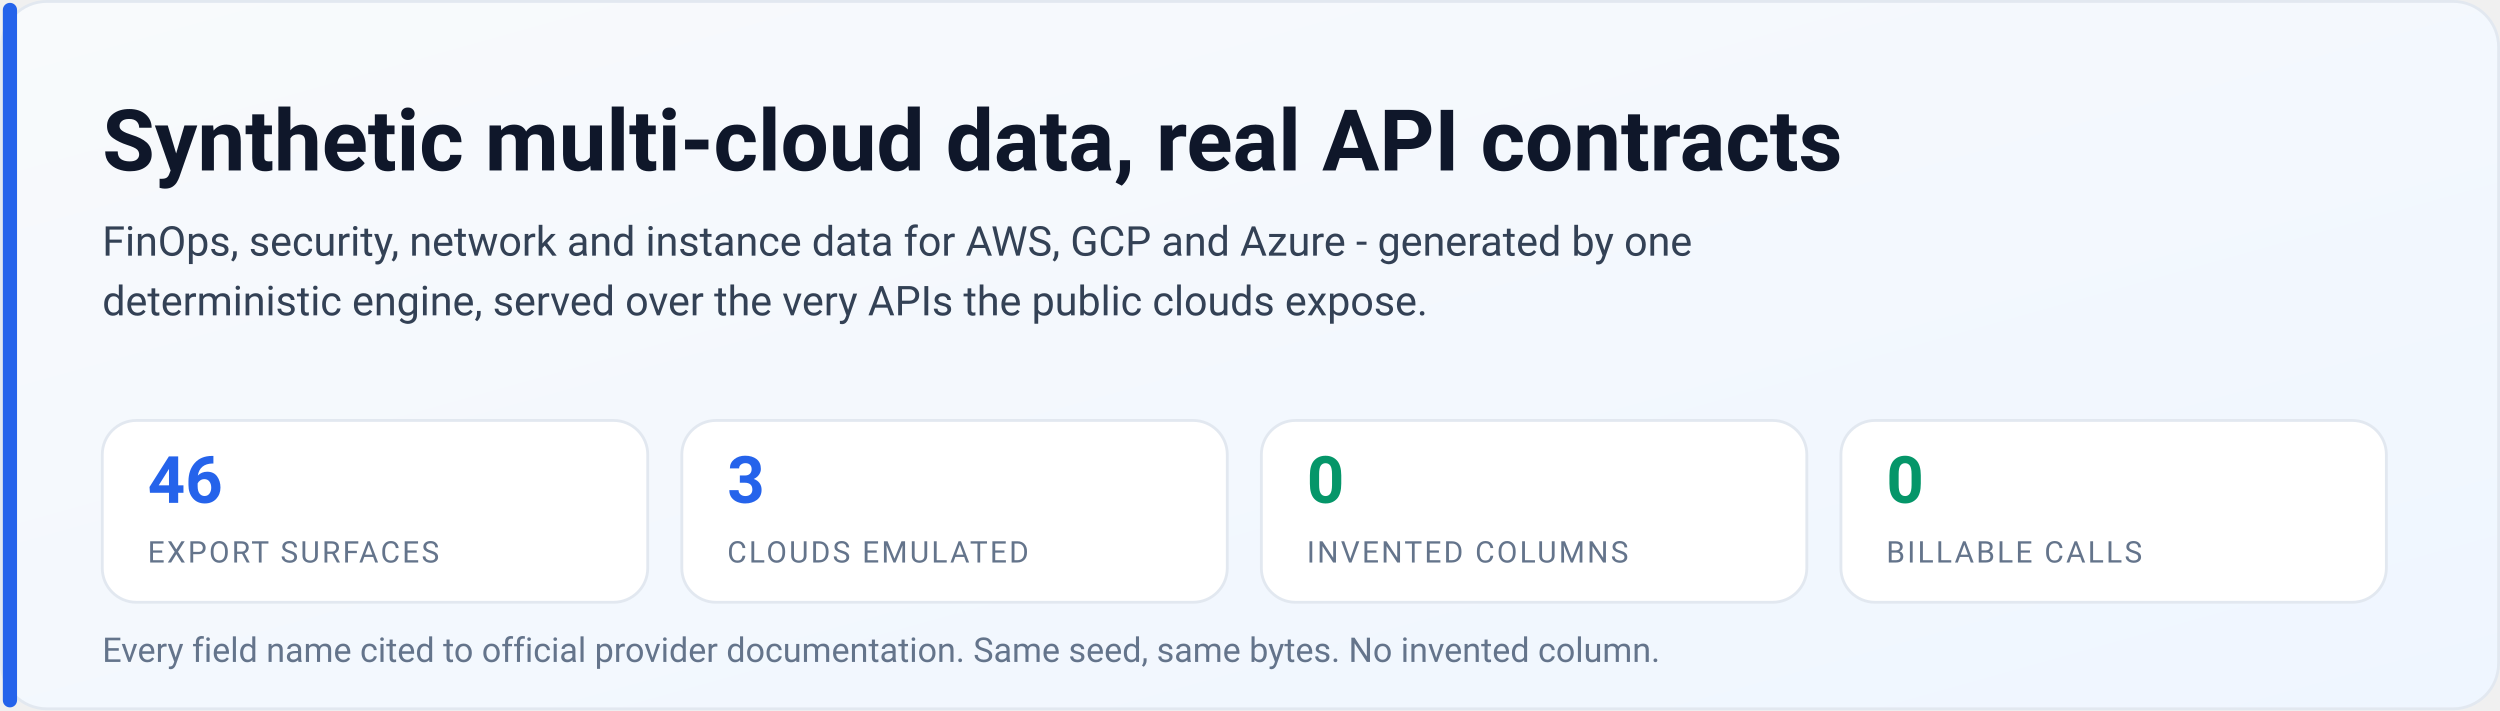
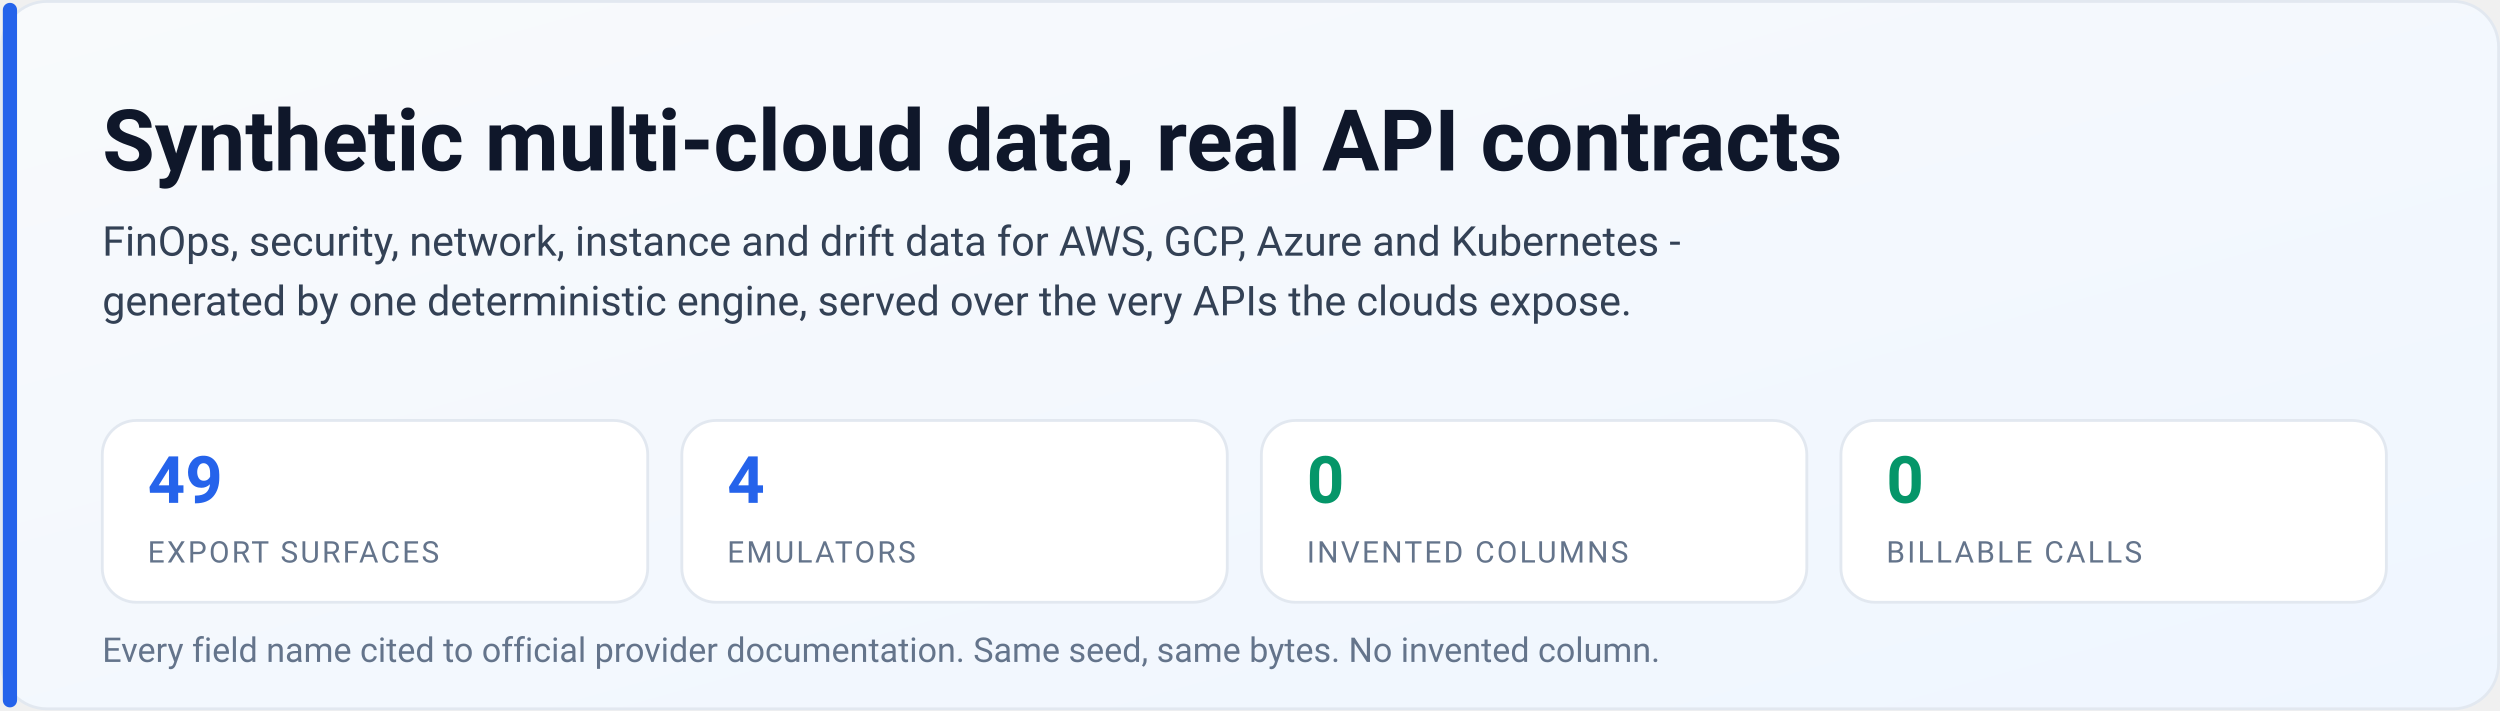
- <svg xmlns="http://www.w3.org/2000/svg" width="880" height="250" viewBox="0 0 880 250" role="img" aria-label="Synthetic multi-cloud data served over real API contracts. 46 export surfaces specified, 3 clouds emulated, 0 invented columns, 0 billable cloud calls.">
+ <svg xmlns="http://www.w3.org/2000/svg" width="880" height="250" viewBox="0 0 880 250" role="img" aria-label="Synthetic multi-cloud data served over real API contracts. 49 export surfaces specified, four emulators (AWS, GCP, Azure and Kubernetes), 0 invented columns, 0 billable cloud calls.">
  <defs>
    <linearGradient id="heroBg" x1="0" y1="0" x2="1" y2="1">
      <stop offset="0" stop-color="#F8FAFC" />
      <stop offset="1" stop-color="#EFF6FF" />
    </linearGradient>
  </defs>
  <rect x="0.5" y="0.5" width="879" height="249" rx="16" fill="url(#heroBg)" stroke="#E2E8F0" />
  <rect x="1" y="1" width="5" height="248" rx="2.5" fill="#2563EB" />
  <text x="36" y="60" font-family="-apple-system,BlinkMacSystemFont,'Segoe UI',Roboto,Helvetica,Arial,sans-serif" font-size="30" font-weight="700" fill="#0F172A">Synthetic multi-cloud data, real API contracts</text>
-   <text x="36" y="90" font-family="-apple-system,BlinkMacSystemFont,'Segoe UI',Roboto,Helvetica,Arial,sans-serif" font-size="14.5" fill="#334155">FinOps, security, network and instance data for AWS, GCP and Azure - generated by one</text>
-   <text x="36" y="111" font-family="-apple-system,BlinkMacSystemFont,'Segoe UI',Roboto,Helvetica,Arial,sans-serif" font-size="14.5" fill="#334155">deterministic engine, served over the very APIs the public clouds expose.</text>
+   <text x="36" y="90" font-family="-apple-system,BlinkMacSystemFont,'Segoe UI',Roboto,Helvetica,Arial,sans-serif" font-size="14.5" fill="#334155">FinOps, security, network, instance and drift data for AWS, GCP, Azure and Kubernetes -</text>
+   <text x="36" y="111" font-family="-apple-system,BlinkMacSystemFont,'Segoe UI',Roboto,Helvetica,Arial,sans-serif" font-size="14.5" fill="#334155">generated by one deterministic engine, served over the very APIs the clouds expose.</text>
  <g>
    <rect x="36" y="148" width="192" height="64" rx="12" fill="#FFFFFF" stroke="#E2E8F0" />
-     <text x="52" y="177" font-family="-apple-system,BlinkMacSystemFont,'Segoe UI',Roboto,Helvetica,Arial,sans-serif" font-size="23" font-weight="700" fill="#2563EB">46</text>
+     <text x="52" y="177" font-family="-apple-system,BlinkMacSystemFont,'Segoe UI',Roboto,Helvetica,Arial,sans-serif" font-size="23" font-weight="700" fill="#2563EB">49</text>
    <text x="52" y="198" font-family="-apple-system,BlinkMacSystemFont,'Segoe UI',Roboto,Helvetica,Arial,sans-serif" font-size="10.5" letter-spacing="0.8" fill="#64748B">EXPORT SURFACES</text>
  </g>
  <g>
    <rect x="240" y="148" width="192" height="64" rx="12" fill="#FFFFFF" stroke="#E2E8F0" />
-     <text x="256" y="177" font-family="-apple-system,BlinkMacSystemFont,'Segoe UI',Roboto,Helvetica,Arial,sans-serif" font-size="23" font-weight="700" fill="#2563EB">3</text>
-     <text x="256" y="198" font-family="-apple-system,BlinkMacSystemFont,'Segoe UI',Roboto,Helvetica,Arial,sans-serif" font-size="10.5" letter-spacing="0.8" fill="#64748B">CLOUDS EMULATED</text>
+     <text x="256" y="177" font-family="-apple-system,BlinkMacSystemFont,'Segoe UI',Roboto,Helvetica,Arial,sans-serif" font-size="23" font-weight="700" fill="#2563EB">4</text>
+     <text x="256" y="198" font-family="-apple-system,BlinkMacSystemFont,'Segoe UI',Roboto,Helvetica,Arial,sans-serif" font-size="10.5" letter-spacing="0.8" fill="#64748B">EMULATORS</text>
  </g>
  <g>
    <rect x="444" y="148" width="192" height="64" rx="12" fill="#FFFFFF" stroke="#E2E8F0" />
    <text x="460" y="177" font-family="-apple-system,BlinkMacSystemFont,'Segoe UI',Roboto,Helvetica,Arial,sans-serif" font-size="23" font-weight="700" fill="#059669">0</text>
    <text x="460" y="198" font-family="-apple-system,BlinkMacSystemFont,'Segoe UI',Roboto,Helvetica,Arial,sans-serif" font-size="10.5" letter-spacing="0.8" fill="#64748B">INVENTED COLUMNS</text>
  </g>
  <g>
    <rect x="648" y="148" width="192" height="64" rx="12" fill="#FFFFFF" stroke="#E2E8F0" />
    <text x="664" y="177" font-family="-apple-system,BlinkMacSystemFont,'Segoe UI',Roboto,Helvetica,Arial,sans-serif" font-size="23" font-weight="700" fill="#059669">0</text>
    <text x="664" y="198" font-family="-apple-system,BlinkMacSystemFont,'Segoe UI',Roboto,Helvetica,Arial,sans-serif" font-size="10.5" letter-spacing="0.8" fill="#64748B">BILLABLE CALLS</text>
  </g>
  <text x="36" y="233" font-family="-apple-system,BlinkMacSystemFont,'Segoe UI',Roboto,Helvetica,Arial,sans-serif" font-size="12" fill="#64748B">Every field name cited to official provider documentation. Same seed, same bytes. No invented column.</text>
</svg>
